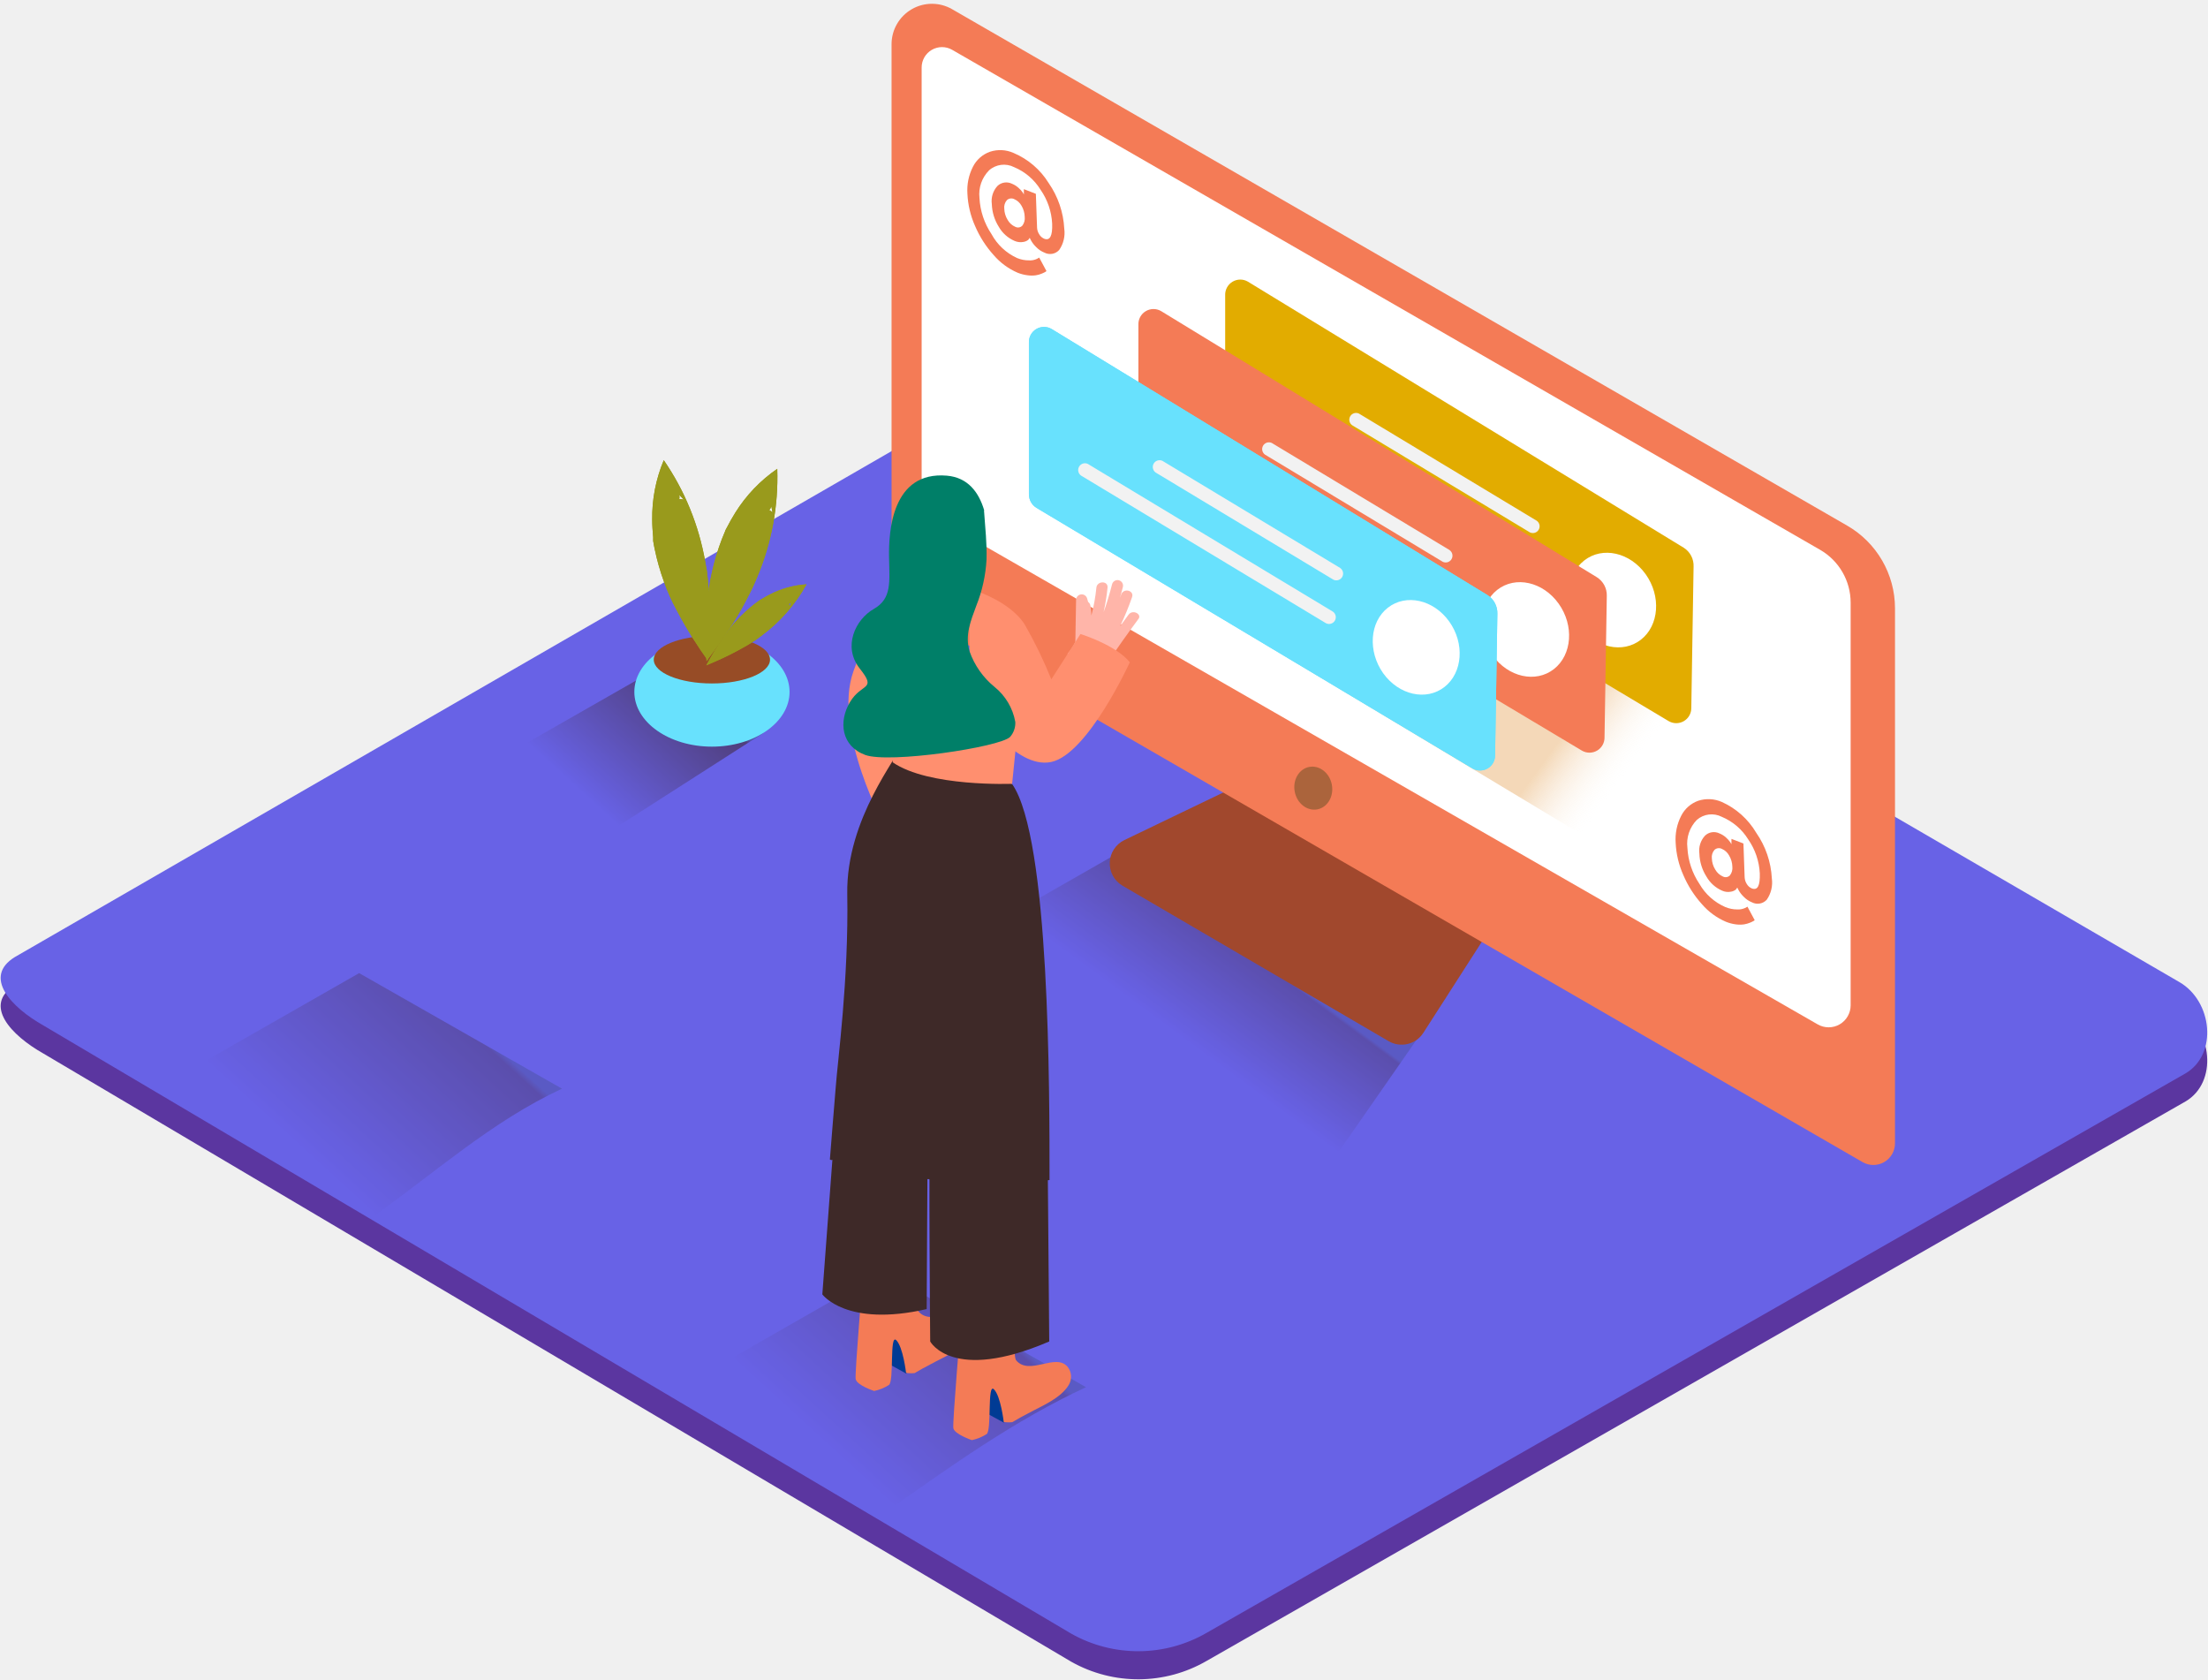
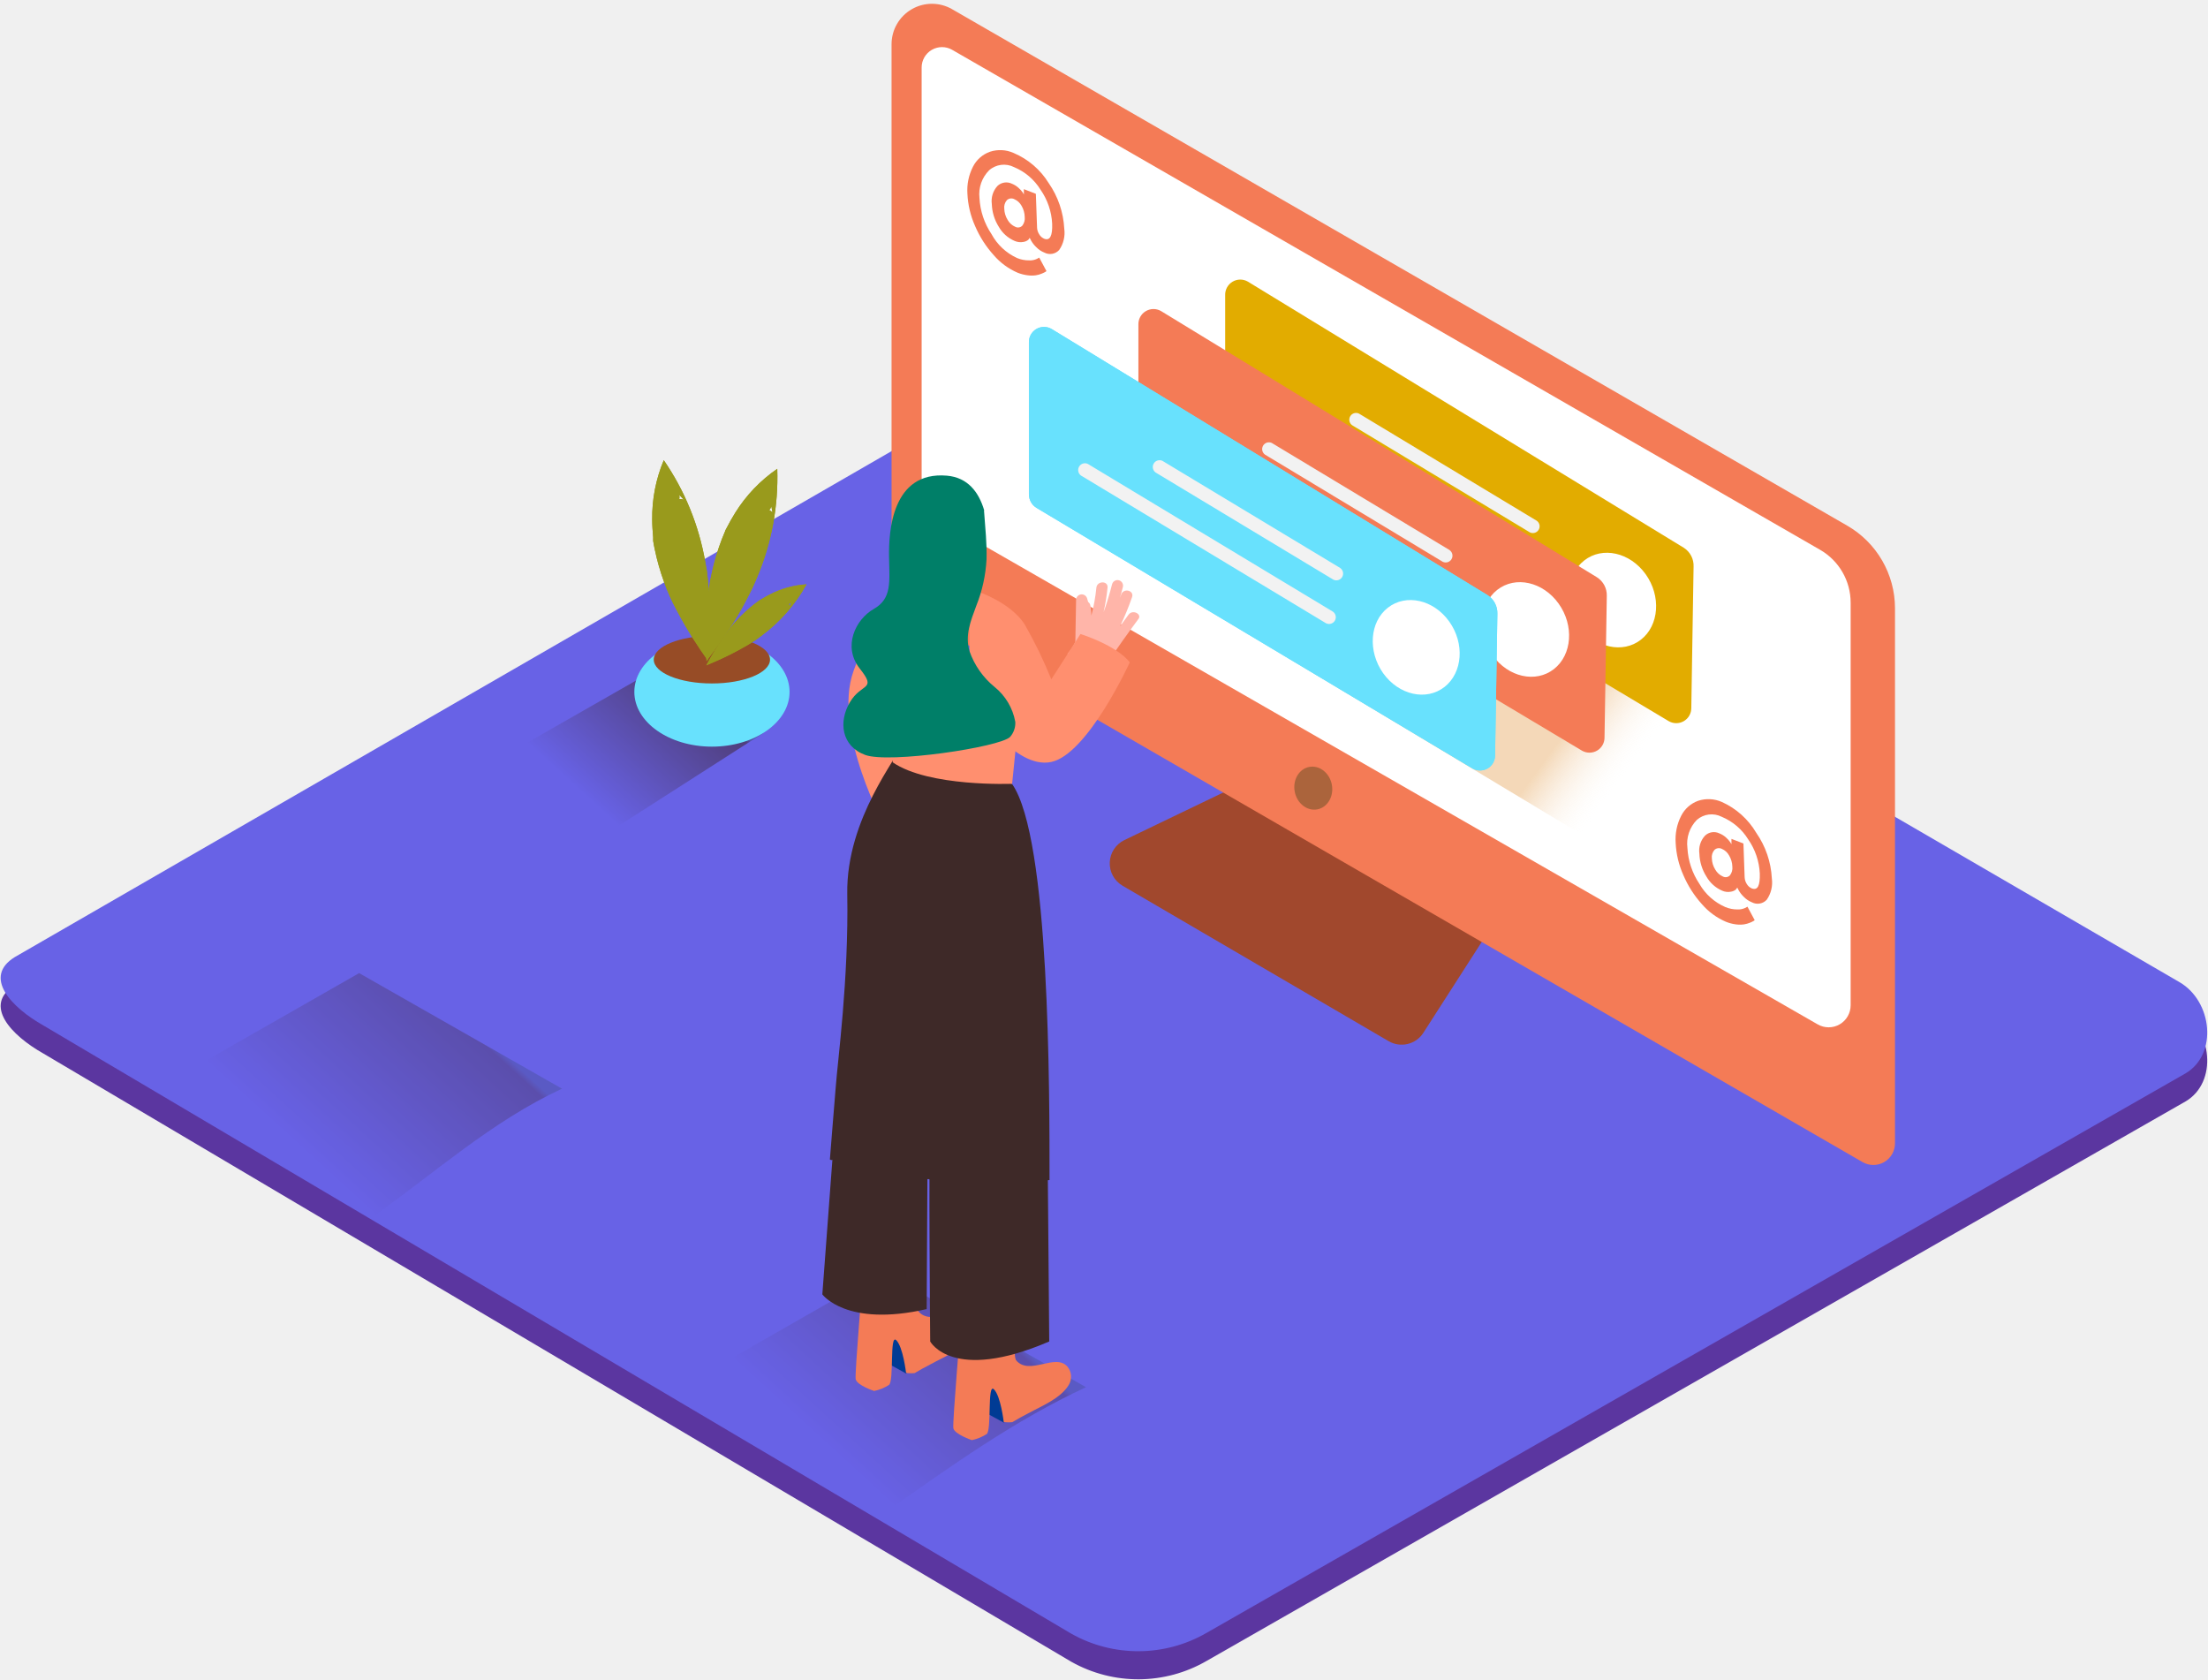
<svg xmlns="http://www.w3.org/2000/svg" width="472" height="359">
  <defs>
-     <linearGradient x1="61.181%" y1="36.82%" x2="40.788%" y2="55.54%" id="a">
+     <linearGradient x1="61.181%" y1="36.82%" x2="40.788%" y2="55.54%" d="a">
      <stop stop-color="#78B46A" offset="0%" />
      <stop stop-color="#7F3500" offset="3%" />
      <stop stop-color="#FFF" offset="100%" />
    </linearGradient>
    <linearGradient x1="82.186%" y1="28.519%" x2="29.852%" y2="62.464%" id="b">
      <stop stop-color="#78B46A" offset="0%" />
      <stop stop-color="#7F3500" offset="3%" />
      <stop stop-color="#FFF" offset="100%" />
    </linearGradient>
    <linearGradient x1="80.66%" y1="21.864%" x2="21.557%" y2="66.62%" id="c">
      <stop stop-color="#78B46A" offset="0%" />
      <stop stop-color="#7F3500" offset="3%" />
      <stop stop-color="#FFF" offset="100%" />
    </linearGradient>
    <linearGradient x1="81.016%" y1="60.589%" x2="67.462%" y2="55.277%" id="d">
      <stop stop-color="#FFF" stop-opacity="0" offset="0%" />
      <stop stop-color="#DC841E" offset="99%" />
    </linearGradient>
    <linearGradient x1="82.183%" y1="27.537%" x2="29.857%" y2="62.324%" id="e">
      <stop stop-color="#78B46A" offset="0%" />
      <stop stop-color="#7F3500" offset="3%" />
      <stop stop-color="#FFF" offset="100%" />
    </linearGradient>
  </defs>
  <g fill-rule="nonzero" fill="none">
    <path d="M229.018 355.203L9.313 225.211c-6.995-3.938-12.99-10.39-6.175-14.622L223.625 83.367c3.305-2.052 8.327-3.399 11.696-1.437l230.595 134.007c6.994 4.066 8.25 15.392 1.28 19.496L257.972 354.998a29.178 29.178 0 01-28.953.205z" fill="#5B36A0" />
    <path d="M229.018 349.203L9.313 219.211c-6.995-3.938-12.99-10.39-6.175-14.622L223.625 77.367c3.305-2.052 8.327-3.399 11.696-1.437l230.595 134.007c6.994 4.066 8.25 15.392 1.28 19.496L257.972 348.998a29.178 29.178 0 01-28.953.205z" fill="#6862E6" />
    <path d="M247.133 177.693L203.78 202.46s66.783 40.8 80.439 46.546l24.968-35.913" fill="url(#a)" opacity=".25" style="mix-blend-mode:multiply" />
    <path d="M232.157 296.513l-43.365-24.715-43.364 24.767s22.585 13.8 44.171 26.473c13.708-9.71 27.428-19.521 42.558-26.525z" fill="url(#b)" opacity=".25" style="mix-blend-mode:multiply" />
    <path d="M138.728 143.883l-27.505 15.712s2.331 14.404 15.988 20.15l36.01-23.087" fill="url(#c)" opacity=".46" style="mix-blend-mode:multiply" />
    <ellipse fill="#68E1FD" cx="152.192" cy="147.898" rx="16.59" ry="11.697" />
    <ellipse fill="#974C26" cx="152.179" cy="140.997" rx="12.426" ry="5.092" />
    <path d="M151.73 132.506c0-2.296-.076-4.591-.256-6.887-.051-.599-.106-1.193-.166-1.783l-.128-1.167c0-.347-.18-1.283-.18-1.193-.077-.47-.158-.936-.243-1.398a54.855 54.855 0 00-8.865-21.715 31.778 31.778 0 00-2.473 12.71c0 1.284.103 2.566.205 3.772v.757c.103.615.218 1.282.346 1.846a50.222 50.222 0 001.96 6.888 41.928 41.928 0 002.678 6.003 82.454 82.454 0 003.676 6.349 90.88 90.88 0 002.985 4.425c.308-2.86.449-5.734.461-8.607zm-6.52-25.819a2.067 2.067 0 000-.897c.316.324.628.658.935 1a2.84 2.84 0 00-.948-.103h.013z" fill="#999A1C" />
    <path d="M155.996 134.276a65.015 65.015 0 003.498-5.938c.282-.53.555-1.06.82-1.59l.525-1.065.5-1.103.55-1.283a54.876 54.876 0 004.266-23.087 31.728 31.728 0 00-8.967 9.363 45.938 45.938 0 00-1.858 3.284l-.256.474-.064.206c-.243.577-.487 1.154-.717 1.744a50.22 50.22 0 00-2.063 6.862 41.95 41.95 0 00-.986 6.503 77.621 77.621 0 00-.333 7.323c0 1.911 0 3.656.115 5.336 1.704-2.27 3.42-4.605 4.97-7.029zm8.456-25.254c.2-.226.349-.493.435-.783.094.445.175.873.244 1.283-.2-.2-.43-.368-.68-.5z" fill="#999A1C" />
    <path d="M155.907 139.997a64.687 64.687 0 003.843-2.078l.96-.59.629-.398.615-.436.717-.526a34.464 34.464 0 009.736-11.069 19.928 19.928 0 00-7.84 2.168c-.705.36-1.384.757-2.063 1.167l-.294.18-.103.09-.948.705a31.541 31.541 0 00-3.33 3.04 26.351 26.351 0 00-2.627 3.193 83.516 83.516 0 00-2.562 3.848 55.792 55.792 0 00-1.653 2.925c1.653-.693 3.306-1.411 4.92-2.22zm12.708-10.902a1.28 1.28 0 00.487-.283c-.094.274-.196.543-.308.808a1.797 1.797 0 00-.179-.513v-.012zM151.73 132.506c0-2.296-.076-4.591-.256-6.887-.051-.599-.106-1.193-.166-1.783l-.128-1.167c0-.347-.18-1.283-.18-1.193-.077-.47-.158-.936-.243-1.398a54.855 54.855 0 00-8.865-21.715 31.778 31.778 0 00-2.473 12.71c0 1.284.103 2.566.205 3.772v.757c.103.615.218 1.282.346 1.846a50.222 50.222 0 001.96 6.888 41.928 41.928 0 002.678 6.003 82.454 82.454 0 003.676 6.349 90.88 90.88 0 002.985 4.425c.308-2.86.449-5.734.461-8.607zm-6.52-25.819a2.067 2.067 0 000-.897c.316.324.628.658.935 1a2.84 2.84 0 00-.948-.103h.013z" fill="#999A1C" />
    <path d="M155.996 134.276a65.015 65.015 0 003.498-5.938c.282-.53.555-1.06.82-1.59l.525-1.065.5-1.103.55-1.283a54.876 54.876 0 004.266-23.087 31.728 31.728 0 00-8.967 9.363 45.938 45.938 0 00-1.858 3.284l-.256.474-.064.206c-.243.577-.487 1.154-.717 1.744a50.22 50.22 0 00-2.063 6.862 41.95 41.95 0 00-.986 6.503 77.621 77.621 0 00-.333 7.323c0 1.911 0 3.656.115 5.336 1.704-2.27 3.42-4.605 4.97-7.029zm8.456-25.254c.2-.226.349-.493.435-.783.094.445.175.873.244 1.283-.2-.2-.43-.368-.68-.5z" fill="#999A1C" />
    <path d="M155.907 139.997a64.687 64.687 0 003.843-2.078l.96-.59.629-.398.615-.436.717-.526a34.464 34.464 0 009.736-11.069 19.928 19.928 0 00-7.84 2.168c-.705.36-1.384.757-2.063 1.167l-.294.18-.103.09-.948.705a31.541 31.541 0 00-3.33 3.04 26.351 26.351 0 00-2.627 3.193 83.516 83.516 0 00-2.562 3.848 55.792 55.792 0 00-1.653 2.925c1.653-.693 3.306-1.411 4.92-2.22zm12.708-10.902a1.28 1.28 0 00.487-.283c-.094.274-.196.543-.308.808a1.797 1.797 0 00-.179-.513v-.012z" fill="#999A1C" />
    <path d="M264.35 168.022l-23.994 11.543a5.53 5.53 0 00-.384 9.76l56.867 33.22a5.518 5.518 0 007.43-1.782l13.823-21.523" fill="#A1482D" />
    <path d="M394.854 112.344L203.524 1.962a8.626 8.626 0 00-8.626.01 8.644 8.644 0 00-4.312 7.48v114.833a7.184 7.184 0 003.587 6.22L398.146 248.39a4.62 4.62 0 004.632.003 4.631 4.631 0 002.312-4.018V130.018a20.398 20.398 0 00-10.236-17.674z" fill="#F47B56" />
    <path d="M203.537 10.646l185.552 106.88a13.034 13.034 0 016.52 11.286v86.076a4.708 4.708 0 01-2.344 4.065 4.697 4.697 0 01-4.688.014L199.348 110.304a4.643 4.643 0 01-2.331-4.027V14.429c0-1.555.827-2.992 2.171-3.772a4.351 4.351 0 014.35-.011z" fill="#FFF" />
    <ellipse fill="#AB643C" transform="rotate(-10.9 280.738 168.465)" cx="280.738" cy="168.465" rx="4.036" ry="4.617" />
    <path fill="url(#d)" opacity=".32" d="M253.41 127.427l86.23 51.869 42.595-24.793-76.109-44.353" />
    <path d="M359.97 117.102l-93.224-56.91a3.225 3.225 0 00-3.278.028 3.233 3.233 0 00-1.565 2.884V95.53a3.4 3.4 0 001.627 2.924l93.212 55.704c.997.567 2.22.56 3.21-.02a3.22 3.22 0 001.594-2.79l.487-30.23a4.542 4.542 0 00-2.063-4.015z" fill="#E2AC00" />
    <path d="M337.667 133.789c3.343 4.681 9.223 5.99 13.118 2.937 3.894-3.053 4.343-9.324 1-13.993-3.345-4.669-9.225-5.99-13.12-2.937-3.894 3.052-4.342 9.311-.998 13.993z" fill="#FFF" />
    <path d="M328.52 111.318l-38.023-22.92a1.447 1.447 0 00-1.862.578 1.45 1.45 0 00.402 1.91l38.022 22.92a1.447 1.447 0 001.862-.578 1.45 1.45 0 00-.401-1.91zM326.957 120.63l-52.41-31.591a1.45 1.45 0 00-1.396 2.488l52.345 31.603a1.447 1.447 0 001.862-.578 1.45 1.45 0 00-.401-1.91v-.013z" fill="#F2F2F2" />
    <path d="M341.369 123.387L248.196 66.49a3.225 3.225 0 00-3.278.028 3.233 3.233 0 00-1.565 2.884v32.411a3.4 3.4 0 001.615 2.938l93.211 55.703c1.008.58 2.25.57 3.248-.025a3.22 3.22 0 001.569-2.848l.487-30.23a4.542 4.542 0 00-2.114-3.964z" fill="#F47B56" />
    <path d="M319.065 140.074c3.344 4.681 9.224 5.99 13.119 2.937 3.894-3.053 4.342-9.325.999-13.993-3.344-4.67-9.224-5.99-13.118-2.938-3.895 3.053-4.343 9.312-1 13.994z" fill="#FFF" />
    <path d="M309.918 117.602l-38.048-22.92a1.447 1.447 0 00-1.862.578 1.45 1.45 0 00.402 1.91l38.022 22.92a1.447 1.447 0 001.862-.578 1.45 1.45 0 00-.401-1.91h.025zM308.343 126.978l-52.397-31.642a1.447 1.447 0 00-1.862.579 1.45 1.45 0 00.402 1.91l52.409 31.59a1.447 1.447 0 001.862-.578 1.45 1.45 0 00-.402-1.91l-.012.051z" fill="#F2F2F2" />
    <path d="M317.99 127.21l-93.2-56.897a3.225 3.225 0 00-3.278.027 3.233 3.233 0 00-1.564 2.884v32.412a3.4 3.4 0 001.627 2.924l93.211 55.704c1.008.58 2.25.57 3.249-.026a3.22 3.22 0 001.568-2.847l.487-30.231a4.542 4.542 0 00-2.1-3.95z" fill="#68E1FD" />
    <path d="M317.99 127.21l-93.2-56.897a3.225 3.225 0 00-3.278.027 3.233 3.233 0 00-1.564 2.884v32.412a3.4 3.4 0 001.627 2.924l93.211 55.704c1.008.58 2.25.57 3.249-.026a3.22 3.22 0 001.568-2.847l.487-30.231a4.542 4.542 0 00-2.1-3.95z" fill="#68E1FD" />
    <path d="M295.673 143.896c3.343 4.681 9.224 5.99 13.118 2.937 3.895-3.053 4.343-9.325 1-13.993-3.344-4.669-9.225-5.99-13.119-2.937-3.894 3.052-4.304 9.311-1 13.993z" fill="#FFF" />
    <path d="M286.526 121.425l-38.035-22.92a1.447 1.447 0 00-1.862.578 1.45 1.45 0 00.401 1.91l38.023 22.92a1.447 1.447 0 001.862-.578 1.45 1.45 0 00-.402-1.91h.013zM284.95 130.75l-52.409-31.592a1.447 1.447 0 00-1.862.579 1.45 1.45 0 00.402 1.91l52.409 31.59a1.447 1.447 0 001.862-.578 1.45 1.45 0 00-.402-1.91z" fill="#F2F2F2" />
    <path d="M195.672 124.028a45.406 45.406 0 00-13.208 19.38c-4.638 12.827 6.956 33.784 6.956 33.784l18.038-14.3" fill="#FF8F6F" />
    <path d="M193.724 293.602l-4.893-2.706 1.28-7.003s7.29.692 7.93 3.283" fill="#003B94" />
    <path d="M195.518 293.5c1.102-.68 2.255-1.283 3.395-1.886 2.83-1.552 6.918-3.155 8.66-6.067a3.39 3.39 0 00-.23-3.848c-2.563-3.104-8.174 2.001-11.044-1.436-.563-.68-.832-11.467-.832-11.467l-10.915 2.95s-1.845 21.676-1.64 23.01c.205 1.334 3.959 2.566 3.959 2.566a9.666 9.666 0 003.151-1.283c1.14-.834.102-11.005 1.563-9.581 1.46 1.424 2.1 6.99 2.1 6.99.607.092 1.222.11 1.833.051z" fill="#F47B56" />
    <path d="M214.568 304.08l-4.894-2.667 1.28-7.003s7.29.693 7.93 3.283" fill="#003B94" />
    <path d="M216.412 303.978c1.102-.68 2.255-1.282 3.395-1.885 2.831-1.552 6.918-3.155 8.66-6.067a3.39 3.39 0 00-.23-3.848c-2.563-3.104-8.174 2.001-11.043-1.436-.564-.68-.833-11.467-.833-11.467l-10.915 2.95s-1.857 21.753-1.652 23.036c.205 1.282 3.958 2.565 3.958 2.565a9.666 9.666 0 003.152-1.283c1.14-.833.102-11.004 1.563-9.58 1.46 1.423 2.1 6.99 2.1 6.99a7.498 7.498 0 001.845.025z" fill="#F47B56" />
    <path d="M179.005 233.614l-3.216 43.058s5.125 7.08 22.304 3.142l.166-29.026M198.849 242.144c-.372 3.706 0 44.596 0 44.596s4.752 8.901 25.442 0l-.295-34.746" fill="#3E2928" />
    <path d="M177.403 247.838c1.41.975 1.896-4.04 3.37-3.18a83.77 83.77 0 0016.961 7.49h.128a1.165 1.165 0 011.576.577 89.585 89.585 0 0011.133 2.565c4.83.77 8.826-2.808 13.784-3.052 0-19.008.09-73.109-7.994-84.652l-23.918-8.055c-.115 1.975-11.606 15.314-11.325 31.578.32 18.328-2.062 35.618-2.472 41.351-.064.975-1.191 14.34-1.243 15.378z" fill="#3E2928" />
    <path d="M218.564 145.73l-2.203 21.804s-17.845.719-25.532-4.591v-18.496" fill="#FF8F6F" />
    <path d="M241.252 131.378l-1.819 2.488c.97-2.024 1.826-4.1 2.562-6.22.513-1.45-1.806-2.027-2.318-.578l-.27.744c.223-.77.432-1.543.628-2.322a1.195 1.195 0 10-2.319-.577 62.236 62.236 0 01-1.806 5.952 42.54 42.54 0 00.846-5.26c.154-1.525-2.242-1.461-2.383 0a37.916 37.916 0 01-1.076 5.965c0-.684-.064-1.368-.192-2.052a1.206 1.206 0 00-.5-.86 9.29 9.29 0 00-.23-.795 1.204 1.204 0 00-2.345.36l-.154 8.978c-.433.93-.999 1.795-1.678 2.565a41.64 41.64 0 013.331 2.565 34.337 34.337 0 012.716 2.565 65.716 65.716 0 002.216-2.924c.088-.075.166-.161.23-.257a255.44 255.44 0 016.611-9.337c.948-1.052-1.14-2.219-2.05-1z" fill="#FFB5A9" />
    <path d="M207.24 125.85s8.43 2.27 11.85 7.695a96.553 96.553 0 015.65 11.66l6.225-9.685s7.559 2.322 10.556 6.042c0 0-8.967 19.623-16.782 21.304-7.814 1.68-16.116-11.518-16.116-11.518s-1.716 5.515-1.383-.372" fill="#FF8F6F" />
    <path d="M212.595 146.82a17.097 17.097 0 01-5.342-7.618c-1.013-3.45.256-6.478 1.434-9.684a31.237 31.237 0 002.204-9.966c.102-3.36-.282-6.72-.513-10.069a.976.976 0 010-.436c-1.127-3.783-3.433-6.99-7.98-7.375-11.774-1-12.44 12.057-12.35 17.367.09 5.31.653 8.901-3.254 11.12-3.908 2.219-6.726 8.042-2.998 12.75 3.728 4.706.384 2.988-2.101 7.169-2.485 4.181-1.845 9.402 3.254 11.287 5.099 1.885 28.799-1.655 30.976-3.848a4.531 4.531 0 001.115-3.206 12.444 12.444 0 00-4.445-7.49z" fill="#007F68" />
    <path d="M224.176 39.132a18.805 18.805 0 013.33 9.748 6.419 6.419 0 01-1.088 4.553 2.624 2.624 0 01-3.178.552 4.906 4.906 0 01-1.716-1.154 5.989 5.989 0 01-1.102-1.398l-.307-.603a2.13 2.13 0 01-.308.436 2.24 2.24 0 01-1.05.449 3.186 3.186 0 01-1.896-.231 7.113 7.113 0 01-3.357-3.014 9.692 9.692 0 01-1.486-4.861 4.775 4.775 0 011.192-3.848 2.739 2.739 0 013.113-.488c.513.205.986.5 1.396.873.35.297.659.637.922 1.013l.23.41v-1.141l2.563 1 .256 7.209c.018.516.178 1.017.462 1.449.24.417.609.745 1.05.936 1.238.488 1.81-.581 1.717-3.206a13.889 13.889 0 00-2.473-7.247 12.136 12.136 0 00-5.675-4.848 4.774 4.774 0 00-5.33.68 7.252 7.252 0 00-2.062 5.925 15.3 15.3 0 002.562 7.696 11.817 11.817 0 005.47 5.13c.812.34 1.684.51 2.563.5a3.417 3.417 0 001.665-.307l.513-.283 1.55 2.886-.257.18a6.133 6.133 0 01-.755.359c-.41.177-.84.298-1.282.36a6.398 6.398 0 01-1.703 0 8.575 8.575 0 01-2.165-.552 14.093 14.093 0 01-5.125-3.771 22.36 22.36 0 01-3.971-6.208 19.027 19.027 0 01-1.64-6.888c-.138-2 .27-3.999 1.179-5.784a6.51 6.51 0 013.638-3.207 7 7 0 015.047.257 16.288 16.288 0 017.508 6.438zm-5.65 9.12c.42-.538.61-1.221.525-1.899a4.904 4.904 0 00-.679-2.372 3.255 3.255 0 00-1.55-1.411 1.395 1.395 0 00-1.576.205 2.35 2.35 0 00-.563 1.86c.029.846.28 1.669.73 2.385.37.652.94 1.165 1.627 1.463a1.28 1.28 0 001.486-.231M375.433 178.013a18.74 18.74 0 013.33 9.748 6.419 6.419 0 01-1.088 4.553 2.637 2.637 0 01-3.177.552 5.047 5.047 0 01-1.717-1.154 6.207 6.207 0 01-1.102-1.399l-.307-.602c-.087.156-.19.302-.308.436-.304.24-.666.395-1.05.449a3.071 3.071 0 01-1.883-.218 7.113 7.113 0 01-3.357-3.027 9.653 9.653 0 01-1.499-4.874 4.724 4.724 0 011.192-3.848 2.726 2.726 0 013.1-.487c.514.204.987.499 1.396.872.35.302.66.647.923 1.026l.243.41v-1.141l2.562.987.257 7.209c.022.515.181 1.015.46 1.449.242.417.61.745 1.051.936 1.281.488 1.807-.577 1.73-3.206a13.953 13.953 0 00-2.473-7.26 12.161 12.161 0 00-5.662-4.835 4.787 4.787 0 00-5.33.667 7.252 7.252 0 00-2.01 5.964 15.25 15.25 0 002.561 7.695 11.868 11.868 0 005.535 4.964 6.668 6.668 0 002.562.513 3.545 3.545 0 001.665-.308l.513-.282 1.55 2.886-.256.18a6.133 6.133 0 01-.756.359c-.412.17-.842.29-1.281.359a6.526 6.526 0 01-1.717 0 8.55 8.55 0 01-2.152-.564 14.093 14.093 0 01-5.125-3.759 22.41 22.41 0 01-3.97-6.22 18.988 18.988 0 01-1.64-6.888 11.003 11.003 0 011.178-5.772 6.562 6.562 0 013.638-3.219 7.09 7.09 0 015.06.257 16.315 16.315 0 017.354 6.592zm-5.65 9.12a2.567 2.567 0 00.538-1.899 4.865 4.865 0 00-.691-2.372 3.204 3.204 0 00-1.538-1.411 1.395 1.395 0 00-1.575.192 2.323 2.323 0 00-.577 1.86c.03.842.281 1.66.73 2.373.369.655.94 1.172 1.627 1.475a1.28 1.28 0 001.486-.218" fill="#F47B56" />
    <path d="M120.139 232.704L76.774 208l-43.351 24.754s24.122 15.083 45.709 27.756c13.707-9.697 25.89-20.791 41.007-27.807z" fill="url(#e)" opacity=".25" style="mix-blend-mode:multiply" />
  </g>
</svg>
